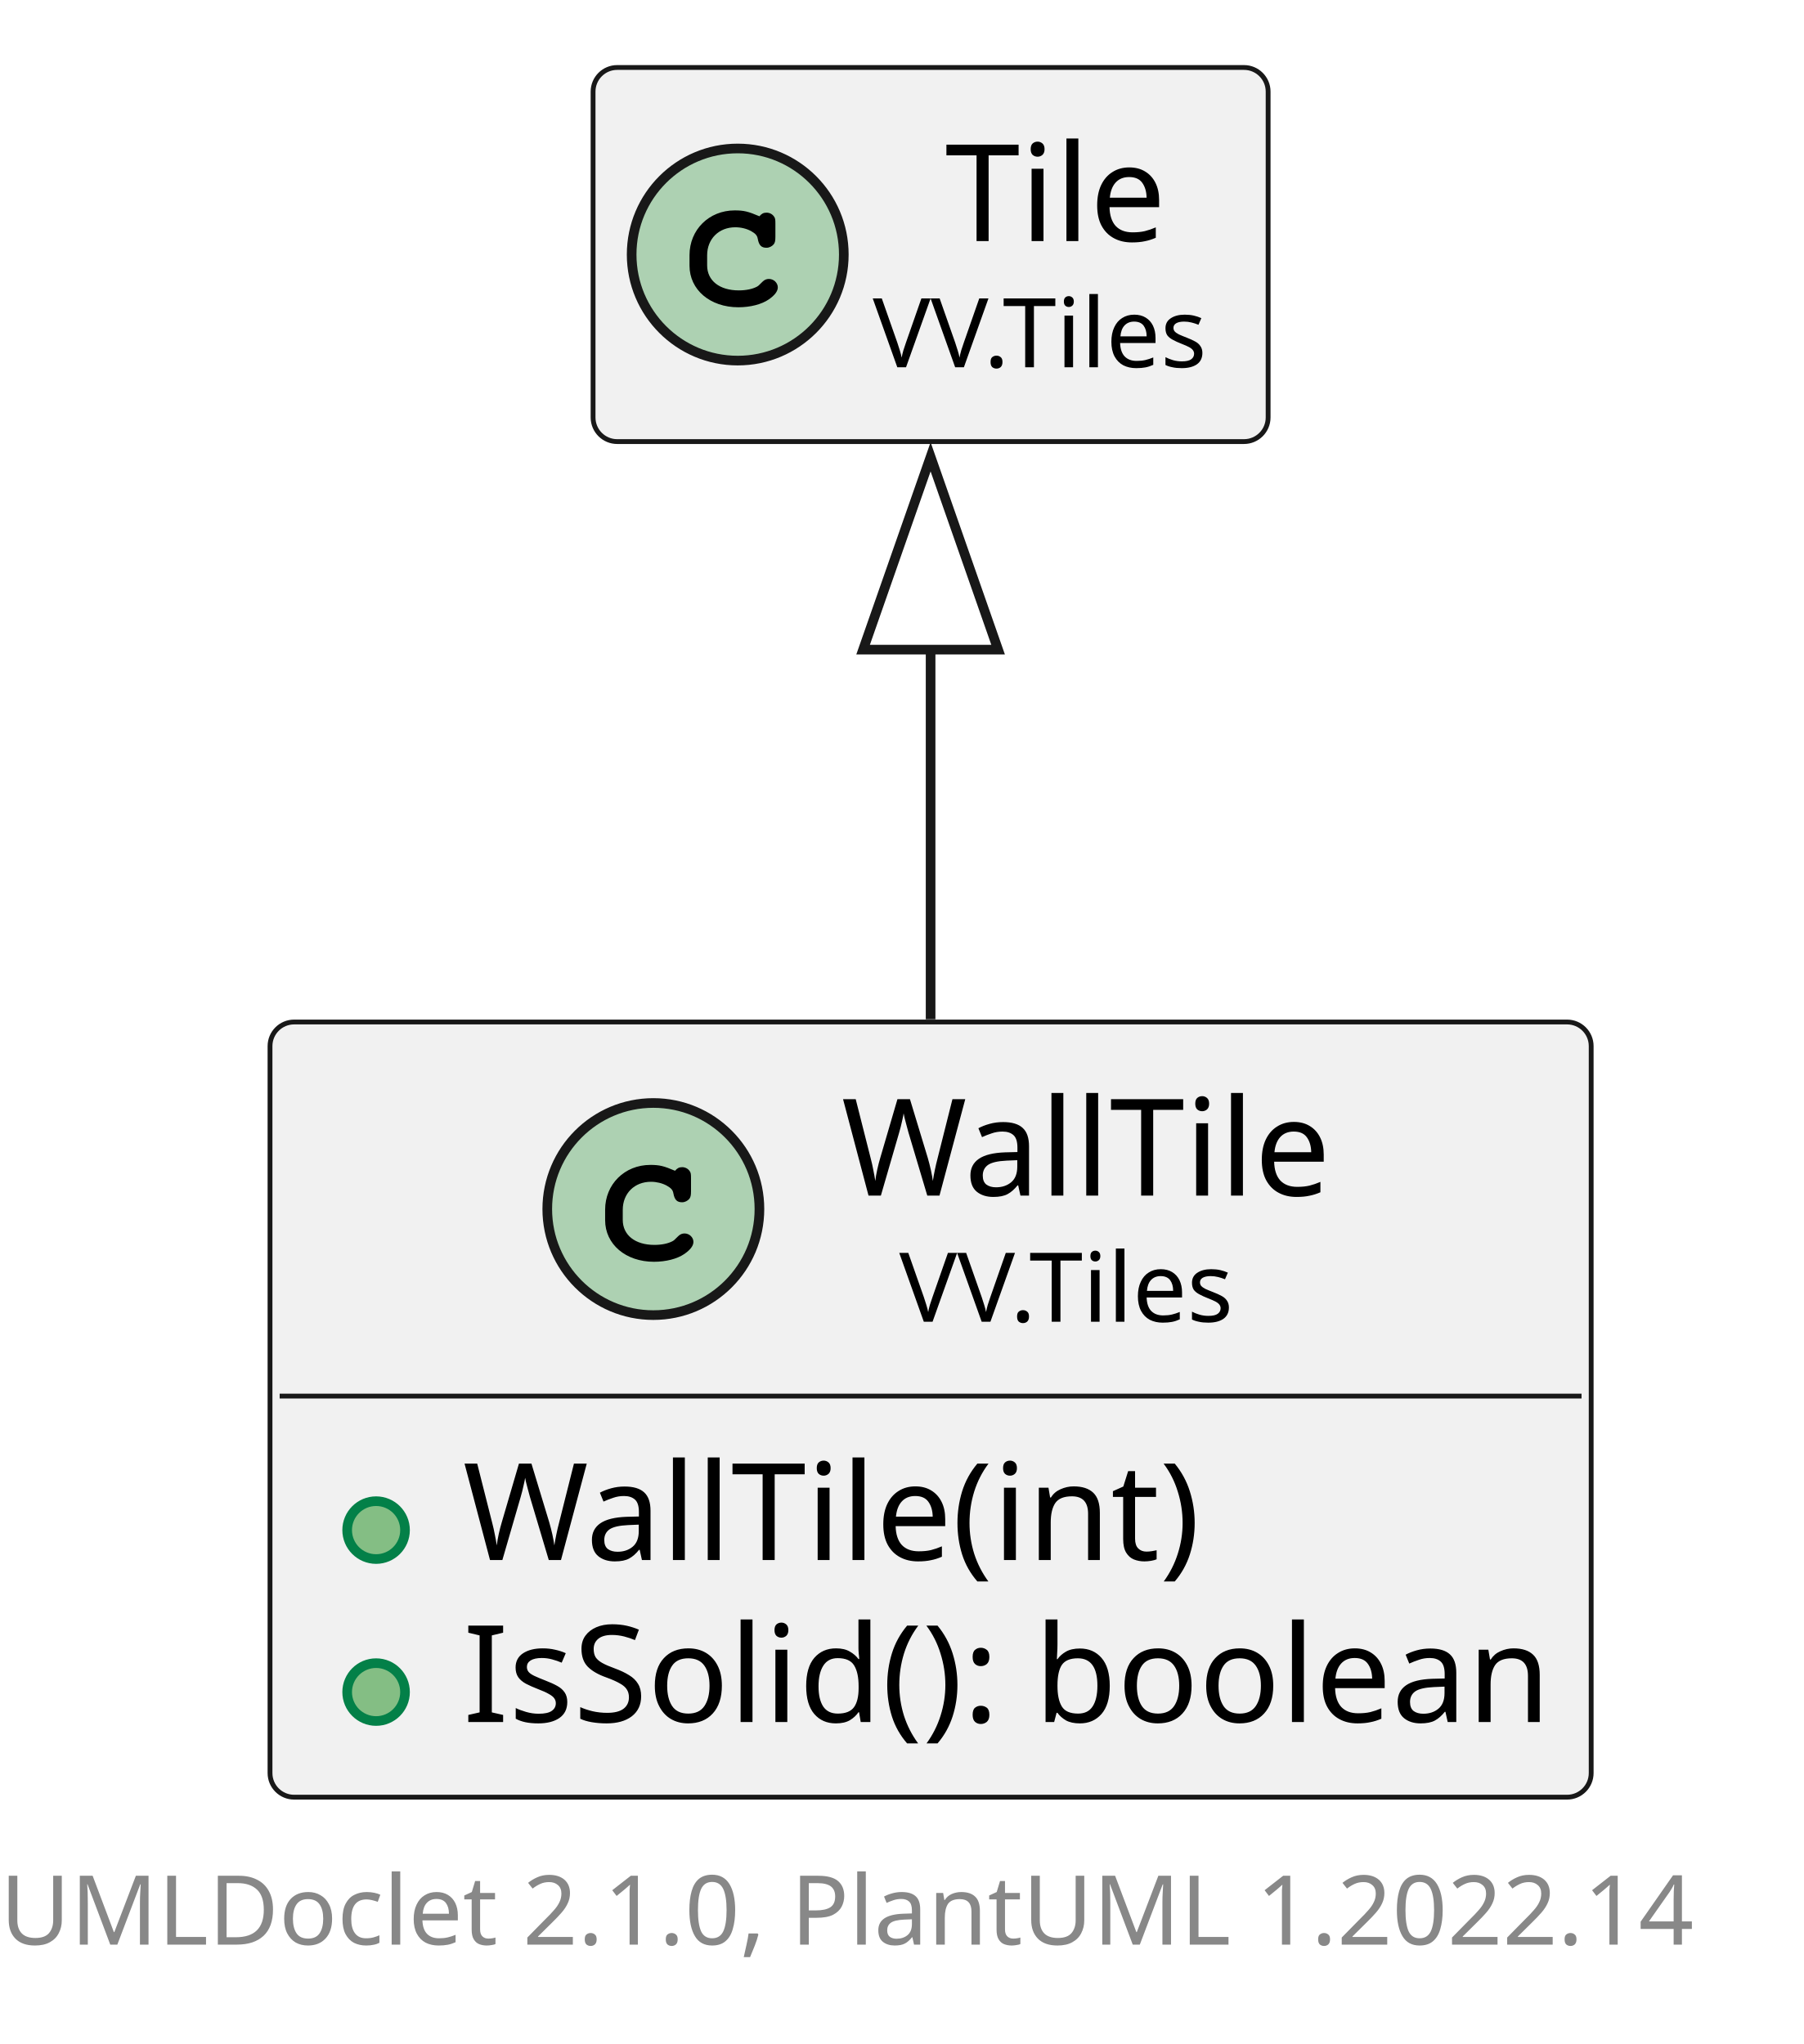
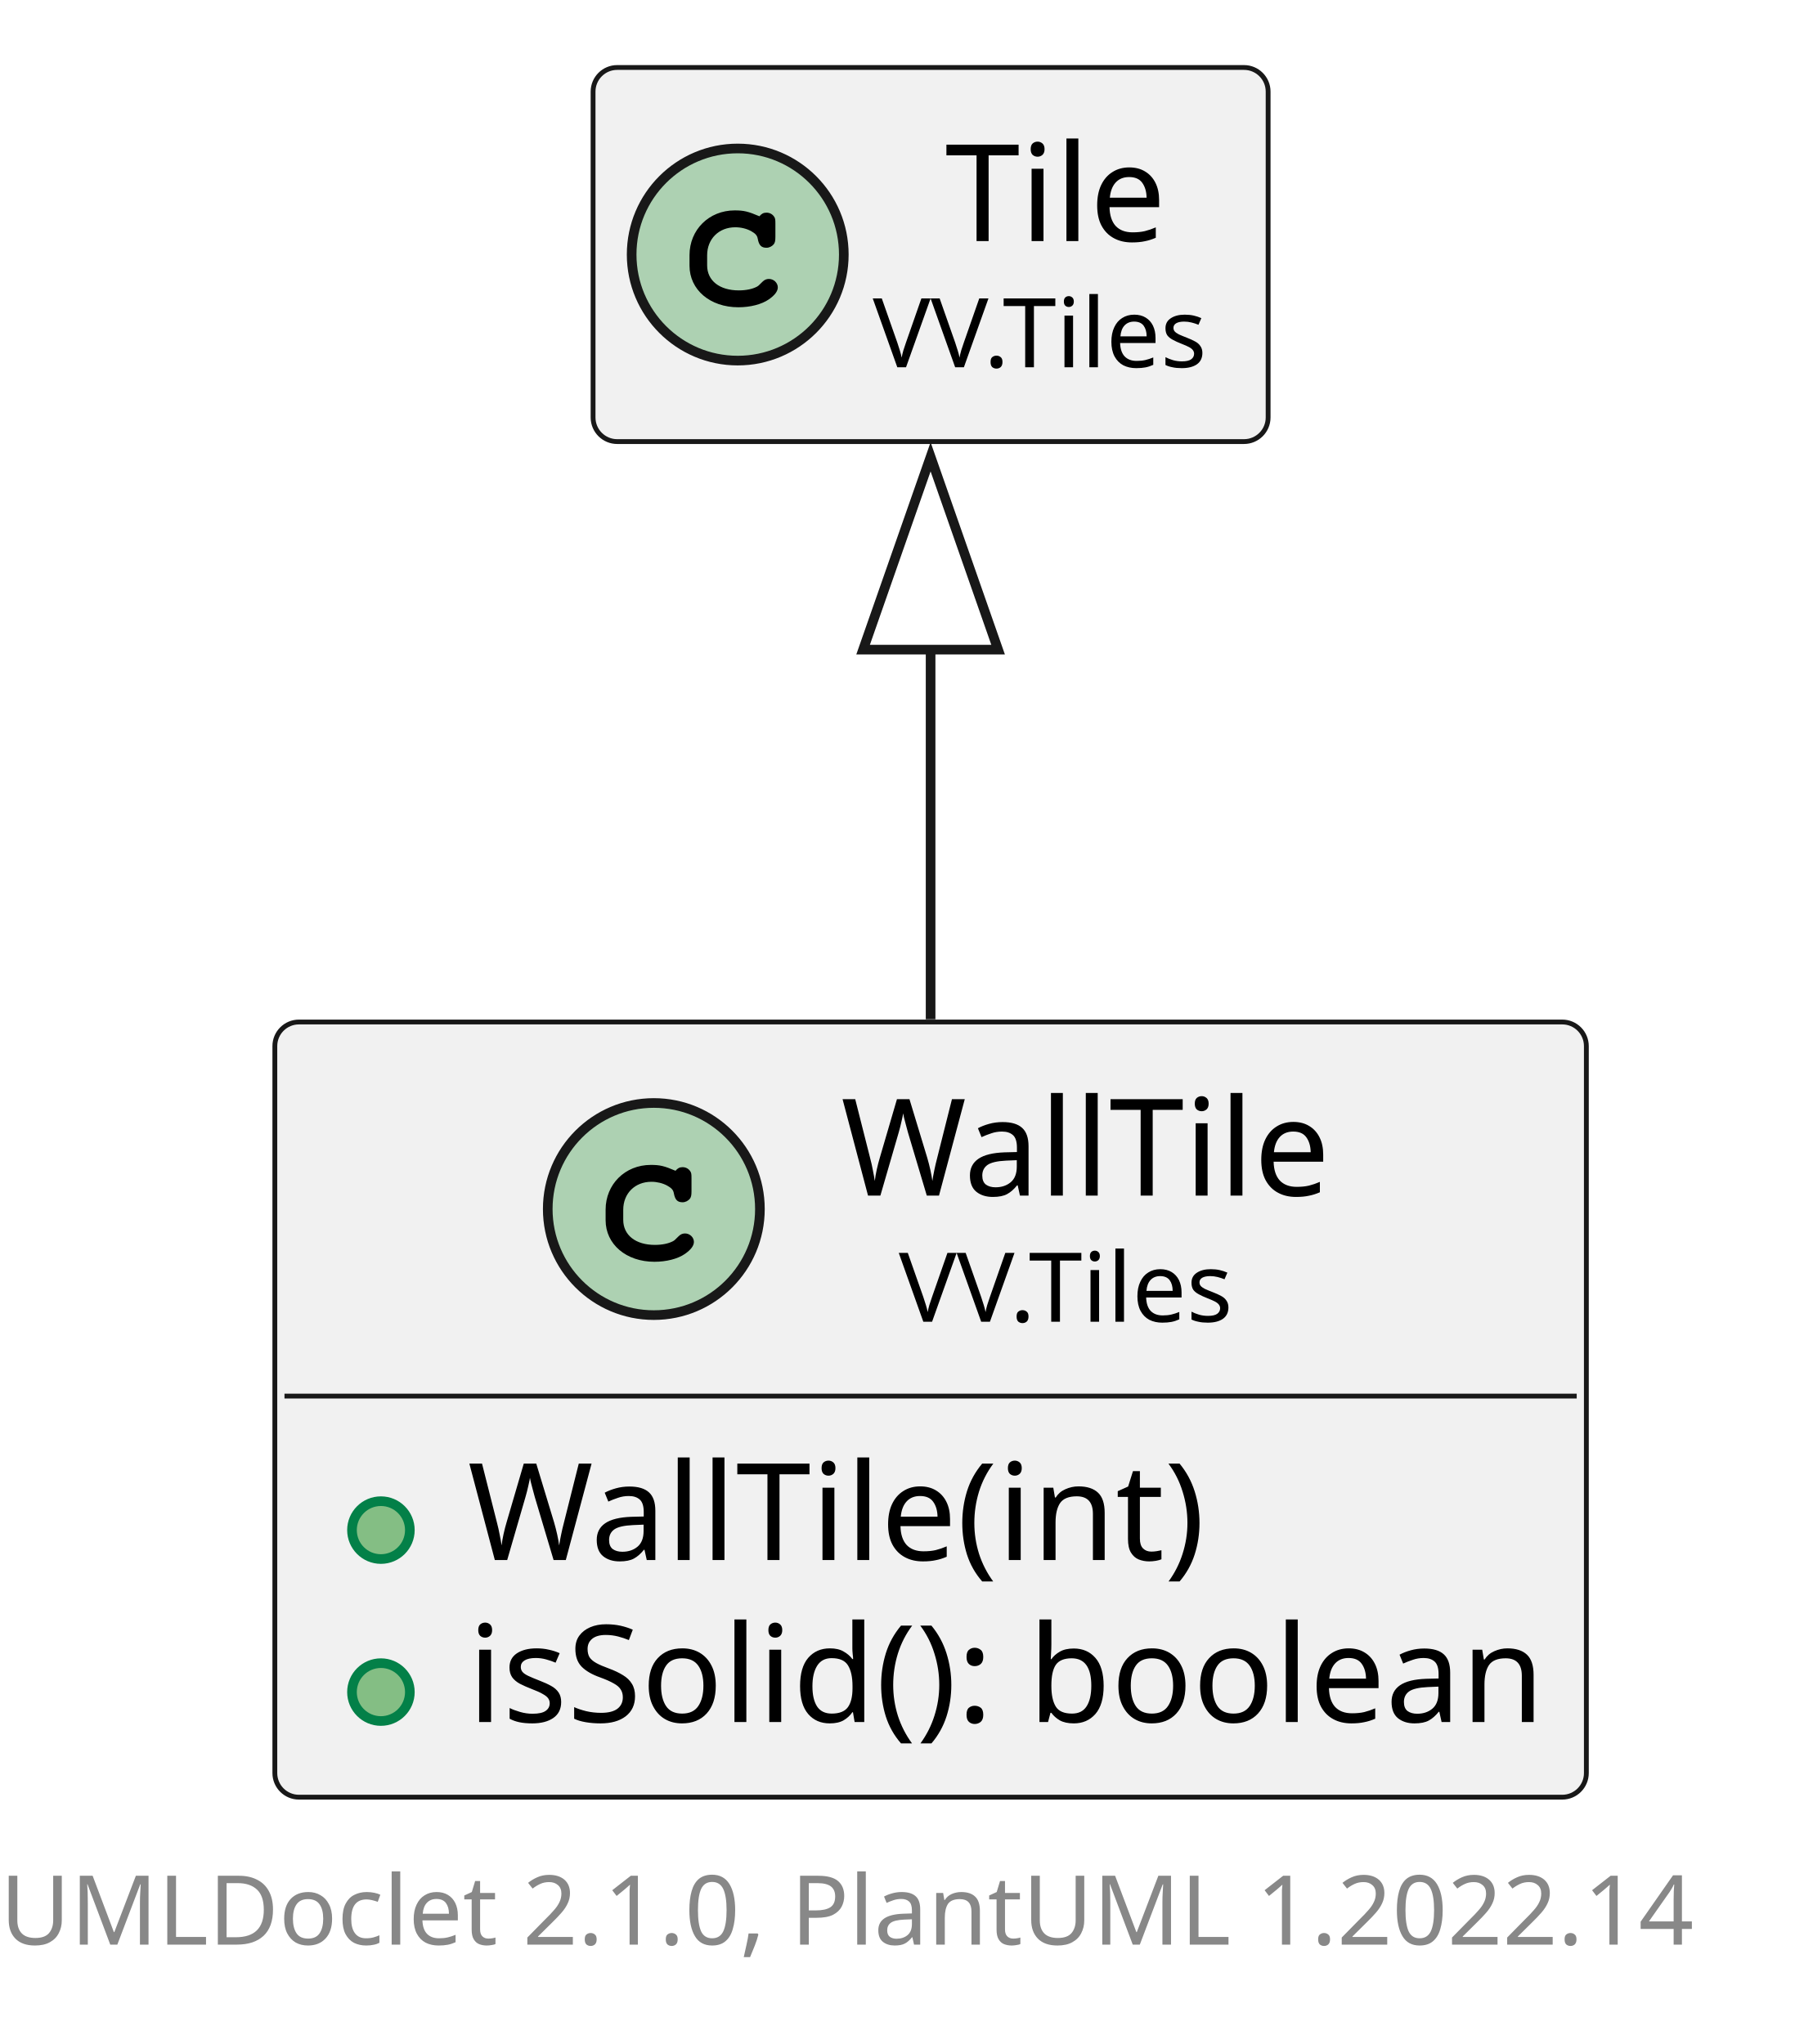
<svg xmlns="http://www.w3.org/2000/svg" xmlns:xlink="http://www.w3.org/1999/xlink" contentStyleType="text/css" height="212px" preserveAspectRatio="none" style="width:187px;height:212px;background:#FFFFFF;" version="1.1" viewBox="0 0 187 212" width="187px" zoomAndPan="magnify">
  <defs />
  <g>
    <a href="WallTile.html" target="_top" title="WallTile.html" xlink:actuate="onRequest" xlink:href="WallTile.html" xlink:show="new" xlink:title="WallTile.html" xlink:type="simple">
      <g id="elem_VV.Tiles.WallTile">
-         <rect codeLine="5" fill="#F1F1F1" height="80.4" id="VV.Tiles.WallTile" rx="2.5" ry="2.5" style="stroke:#181818;stroke-width:0.5;" width="137" x="28" y="106" />
-         <ellipse cx="67.75" cy="125.4" fill="#ADD1B2" rx="11" ry="11" style="stroke:#181818;stroke-width:1.0;" />
-         <path d="M62.75,126.556 C62.75,129.056 64.891,130.869 67.812,130.869 C69.047,130.869 70.219,130.572 70.969,130.056 C71.578,129.634 71.906,129.213 71.906,128.806 C71.906,128.338 71.484,127.931 70.984,127.931 C70.75,127.931 70.531,128.009 70.328,128.213 C69.891,128.65 69.891,128.65 69.719,128.744 C69.266,128.978 68.625,129.119 67.859,129.119 C65.859,129.119 64.578,128.103 64.578,126.525 L64.578,125.478 C64.578,123.775 65.797,122.572 67.5,122.572 C68.078,122.572 68.656,122.713 69.125,122.963 C69.594,123.228 69.766,123.416 69.828,123.775 C69.953,124.447 70.203,124.697 70.734,124.697 C71.016,124.697 71.297,124.556 71.484,124.338 C71.609,124.166 71.656,123.994 71.656,123.556 L71.656,122.197 C71.656,121.775 71.641,121.634 71.516,121.463 C71.344,121.213 71.062,121.056 70.734,121.056 C70.422,121.056 70.219,121.166 70,121.431 C68.828,120.931 68.391,120.822 67.438,120.822 C64.766,120.822 62.75,122.838 62.75,125.463 L62.75,126.556 Z " fill="#000000" />
-         <text fill="#000000" font-family="sans-serif" font-size="14" lengthAdjust="spacing" textLength="50" x="87.25" y="124.006">WallTile</text>
-         <text fill="#000000" font-family="sans-serif" font-size="10" lengthAdjust="spacing" textLength="38" x="93.25" y="137.09">VV.Tiles</text>
-         <line style="stroke:#181818;stroke-width:0.5;" x1="29" x2="164" y1="144.8" y2="144.8" />
-         <ellipse cx="39" cy="158.7" fill="#84BE84" rx="3" ry="3" style="stroke:#038048;stroke-width:1.0;" />
-         <text fill="#000000" font-family="sans-serif" font-size="14" lengthAdjust="spacing" textLength="75" x="48" y="161.806">WallTile(int)</text>
-         <ellipse cx="39" cy="175.5" fill="#84BE84" rx="3" ry="3" style="stroke:#038048;stroke-width:1.0;" />
-         <text fill="#000000" font-family="sans-serif" font-size="14" lengthAdjust="spacing" textLength="111" x="48" y="178.606">IsSolid(): boolean</text>
+         <rect codeLine="5" fill="#F1F1F1" height="80.4" id="VV.Tiles.WallTile" rx="2.5" ry="2.5" style="stroke:#181818;stroke-width:0.5;" width="136" x="28.5" y="106" />
+         <ellipse cx="67.8" cy="125.4" fill="#ADD1B2" rx="11" ry="11" style="stroke:#181818;stroke-width:1.0;" />
+         <path d="M62.8,126.556 C62.8,129.056 64.941,130.869 67.862,130.869 C69.097,130.869 70.269,130.572 71.019,130.056 C71.628,129.634 71.956,129.213 71.956,128.806 C71.956,128.338 71.534,127.931 71.034,127.931 C70.8,127.931 70.581,128.009 70.378,128.213 C69.941,128.65 69.941,128.65 69.769,128.744 C69.316,128.978 68.675,129.119 67.909,129.119 C65.909,129.119 64.628,128.103 64.628,126.525 L64.628,125.478 C64.628,123.775 65.847,122.572 67.55,122.572 C68.128,122.572 68.706,122.713 69.175,122.963 C69.644,123.228 69.816,123.416 69.878,123.775 C70.003,124.447 70.253,124.697 70.784,124.697 C71.066,124.697 71.347,124.556 71.534,124.338 C71.659,124.166 71.706,123.994 71.706,123.556 L71.706,122.197 C71.706,121.775 71.691,121.634 71.566,121.463 C71.394,121.213 71.112,121.056 70.784,121.056 C70.472,121.056 70.269,121.166 70.05,121.431 C68.878,120.931 68.441,120.822 67.487,120.822 C64.816,120.822 62.8,122.838 62.8,125.463 L62.8,126.556 Z " fill="#000000" />
+         <text fill="#000000" font-family="sans-serif" font-size="14" lengthAdjust="spacing" textLength="50" x="87.2" y="124.006">WallTile</text>
+         <text fill="#000000" font-family="sans-serif" font-size="10" lengthAdjust="spacing" textLength="38" x="93.2" y="137.09">VV.Tiles</text>
+         <line style="stroke:#181818;stroke-width:0.5;" x1="29.5" x2="163.5" y1="144.8" y2="144.8" />
+         <ellipse cx="39.5" cy="158.7" fill="#84BE84" rx="3" ry="3" style="stroke:#038048;stroke-width:1.0;" />
+         <text fill="#000000" font-family="sans-serif" font-size="14" lengthAdjust="spacing" textLength="75" x="48.5" y="161.806">WallTile(int)</text>
+         <ellipse cx="39.5" cy="175.5" fill="#84BE84" rx="3" ry="3" style="stroke:#038048;stroke-width:1.0;" />
+         <text fill="#000000" font-family="sans-serif" font-size="14" lengthAdjust="spacing" textLength="110" x="48.5" y="178.606">isSolid(): boolean</text>
      </g>
    </a>
    <a href="Tile.html" target="_top" title="Tile.html" xlink:actuate="onRequest" xlink:href="Tile.html" xlink:show="new" xlink:title="Tile.html" xlink:type="simple">
      <g id="elem_VV.Tiles.Tile">
        <rect codeLine="10" fill="#F1F1F1" height="38.8" id="VV.Tiles.Tile" rx="2.5" ry="2.5" style="stroke:#181818;stroke-width:0.5;" width="70" x="61.5" y="7" />
        <ellipse cx="76.5" cy="26.4" fill="#ADD1B2" rx="11" ry="11" style="stroke:#181818;stroke-width:1.0;" />
        <path d="M71.5,27.556 C71.5,30.056 73.641,31.869 76.562,31.869 C77.797,31.869 78.969,31.572 79.719,31.056 C80.328,30.634 80.656,30.212 80.656,29.806 C80.656,29.337 80.234,28.931 79.734,28.931 C79.5,28.931 79.281,29.009 79.078,29.212 C78.641,29.65 78.641,29.65 78.469,29.744 C78.016,29.978 77.375,30.119 76.609,30.119 C74.609,30.119 73.328,29.103 73.328,27.525 L73.328,26.478 C73.328,24.775 74.547,23.572 76.25,23.572 C76.828,23.572 77.406,23.712 77.875,23.962 C78.344,24.228 78.516,24.416 78.578,24.775 C78.703,25.447 78.953,25.697 79.484,25.697 C79.766,25.697 80.047,25.556 80.234,25.337 C80.359,25.166 80.406,24.994 80.406,24.556 L80.406,23.197 C80.406,22.775 80.391,22.634 80.266,22.462 C80.094,22.212 79.812,22.056 79.484,22.056 C79.172,22.056 78.969,22.166 78.75,22.431 C77.578,21.931 77.141,21.822 76.188,21.822 C73.516,21.822 71.5,23.837 71.5,26.462 L71.5,27.556 Z " fill="#000000" />
        <text fill="#000000" font-family="sans-serif" font-size="14" lengthAdjust="spacing" textLength="23" x="98" y="25.006">Tile</text>
        <text fill="#000000" font-family="sans-serif" font-size="10" lengthAdjust="spacing" textLength="38" x="90.5" y="38.09">VV.Tiles</text>
      </g>
    </a>
    <g id="link_VV.Tiles.Tile_VV.Tiles.WallTile">
      <path codeLine="12" d="M96.5,67.37 C96.5,79.75 96.5,93.38 96.5,105.72 " fill="none" id="VV.Tiles.Tile-backto-VV.Tiles.WallTile" style="stroke:#181818;stroke-width:1.0;" />
      <polygon fill="none" points="89.5,67.38,96.5,47.38,103.5,67.38,89.5,67.38" style="stroke:#181818;stroke-width:1.0;" />
    </g>
    <text fill="#888888" font-family="sans-serif" font-size="10" lengthAdjust="spacing" textLength="179" x="0" y="201.69">UMLDoclet 2.1.0, PlantUML 1.2022.14</text>
  </g>
</svg>
